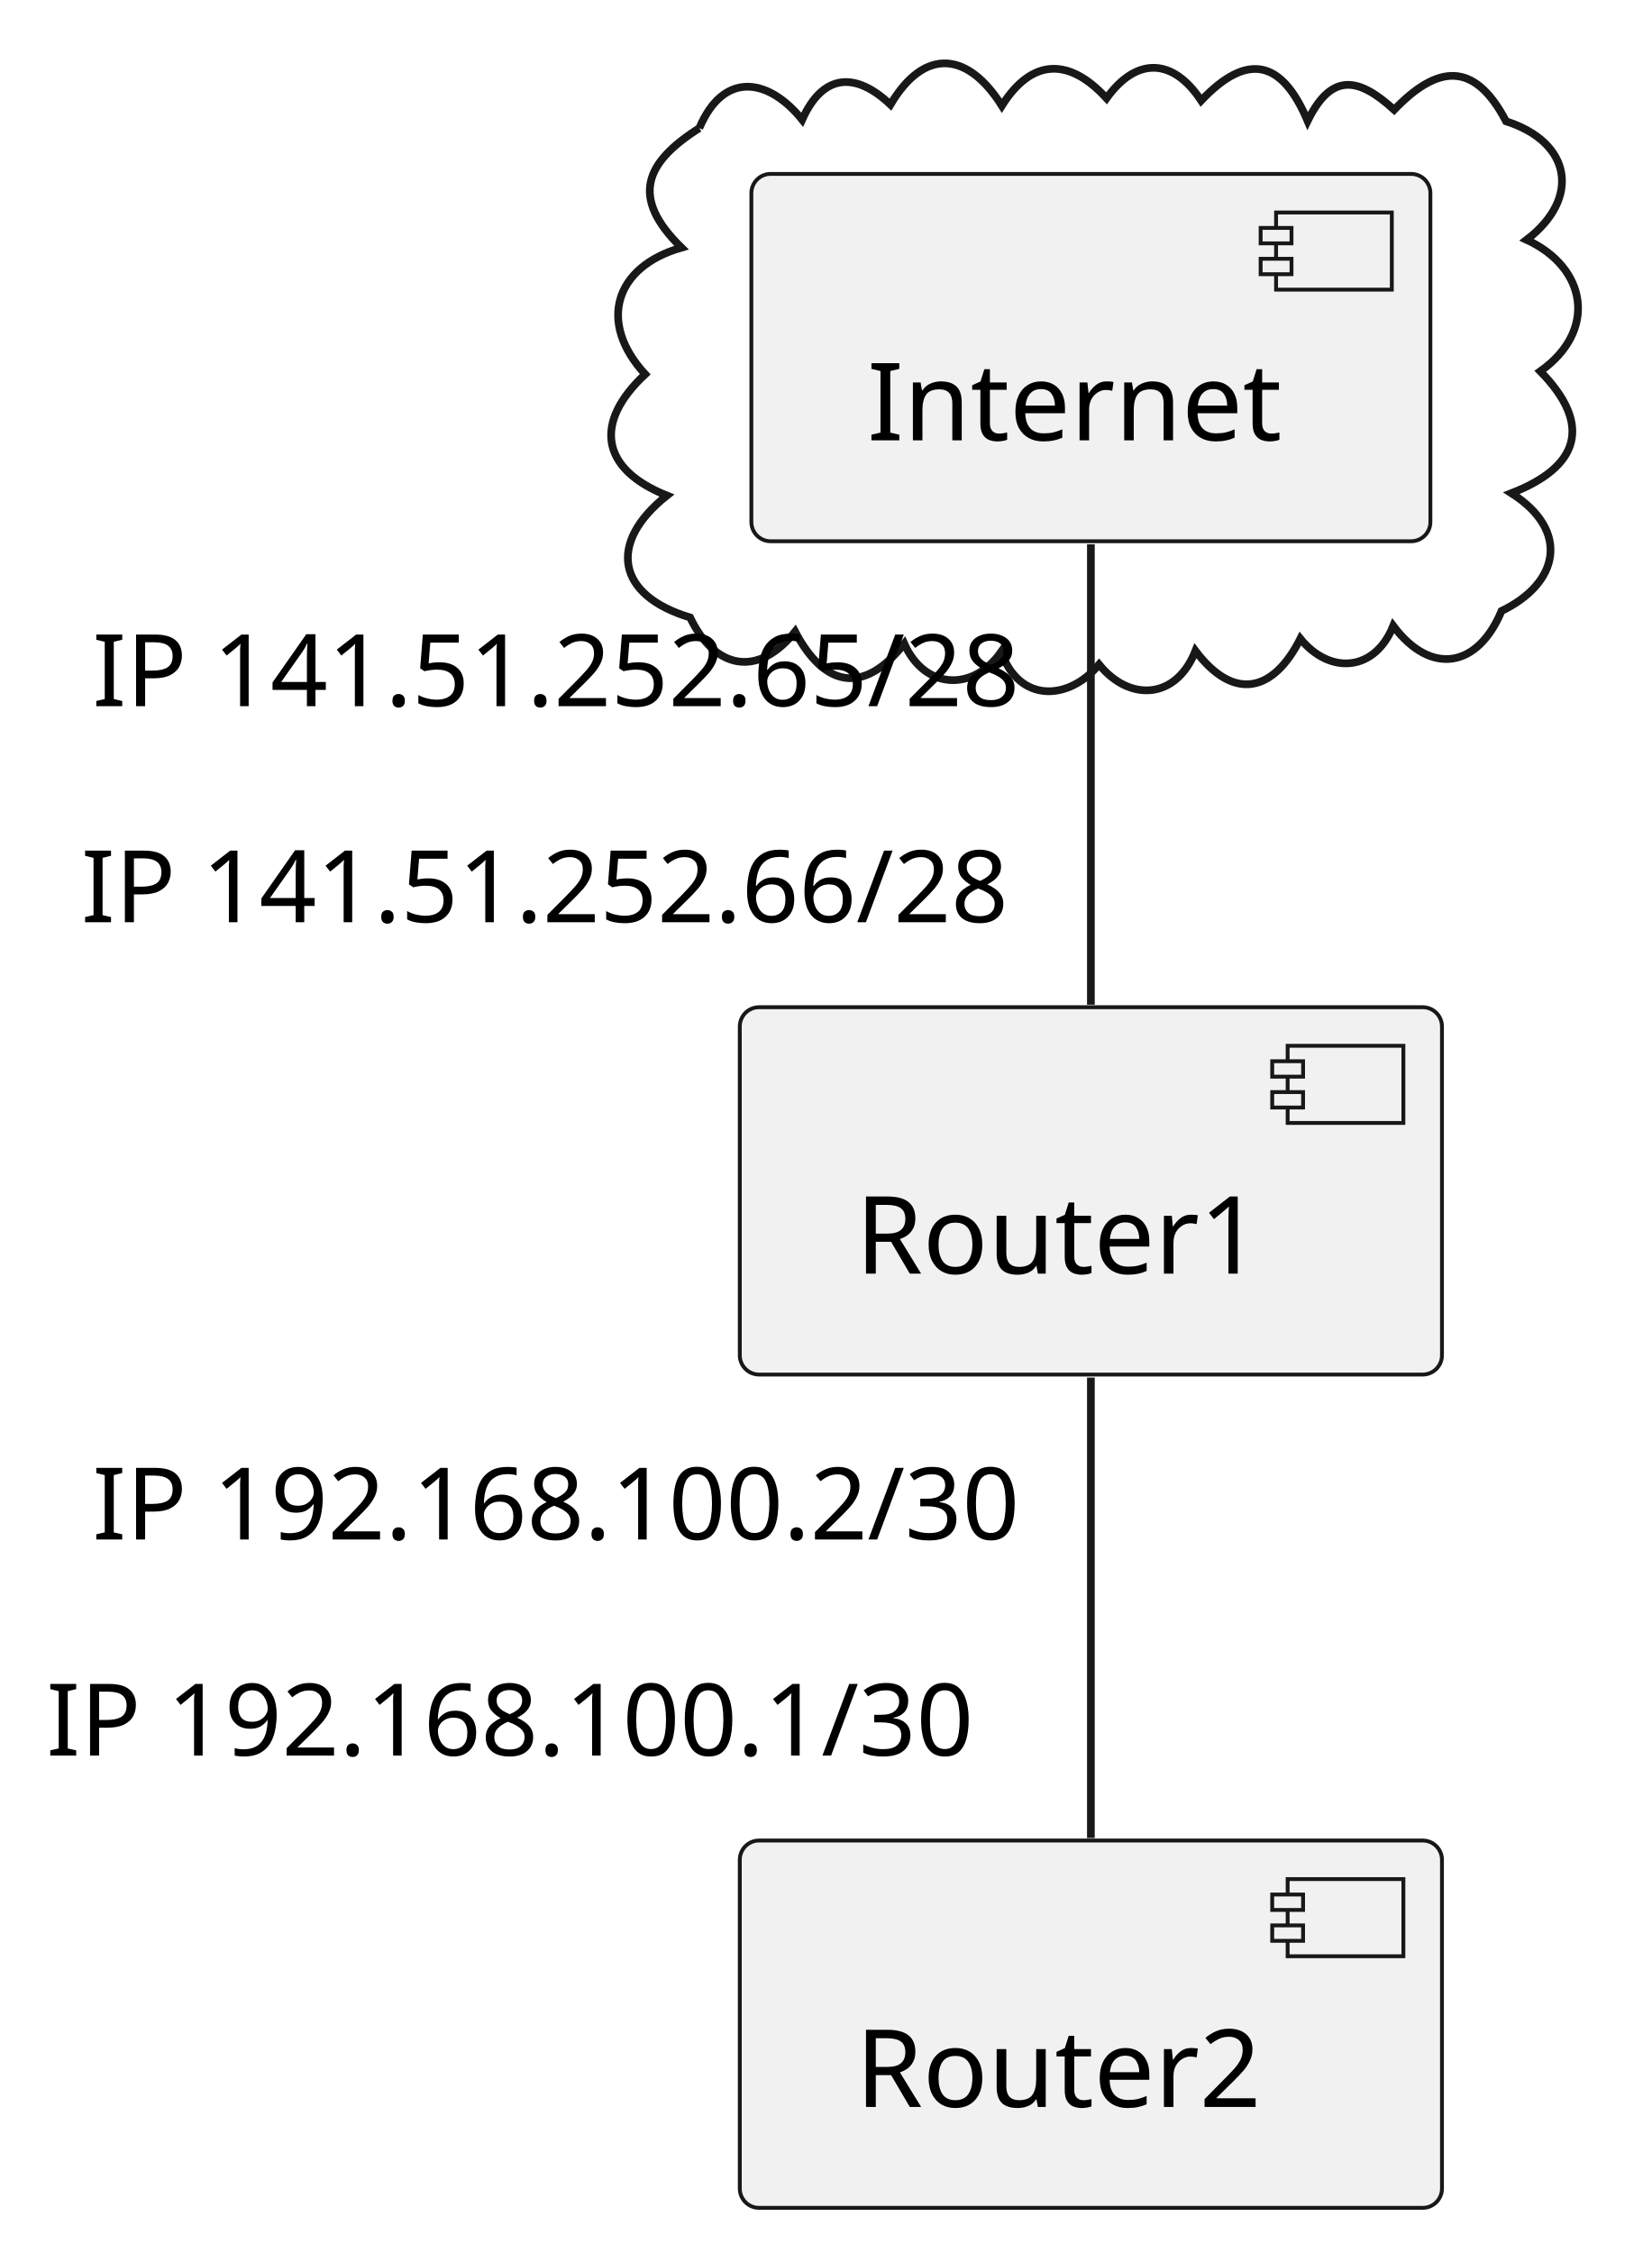
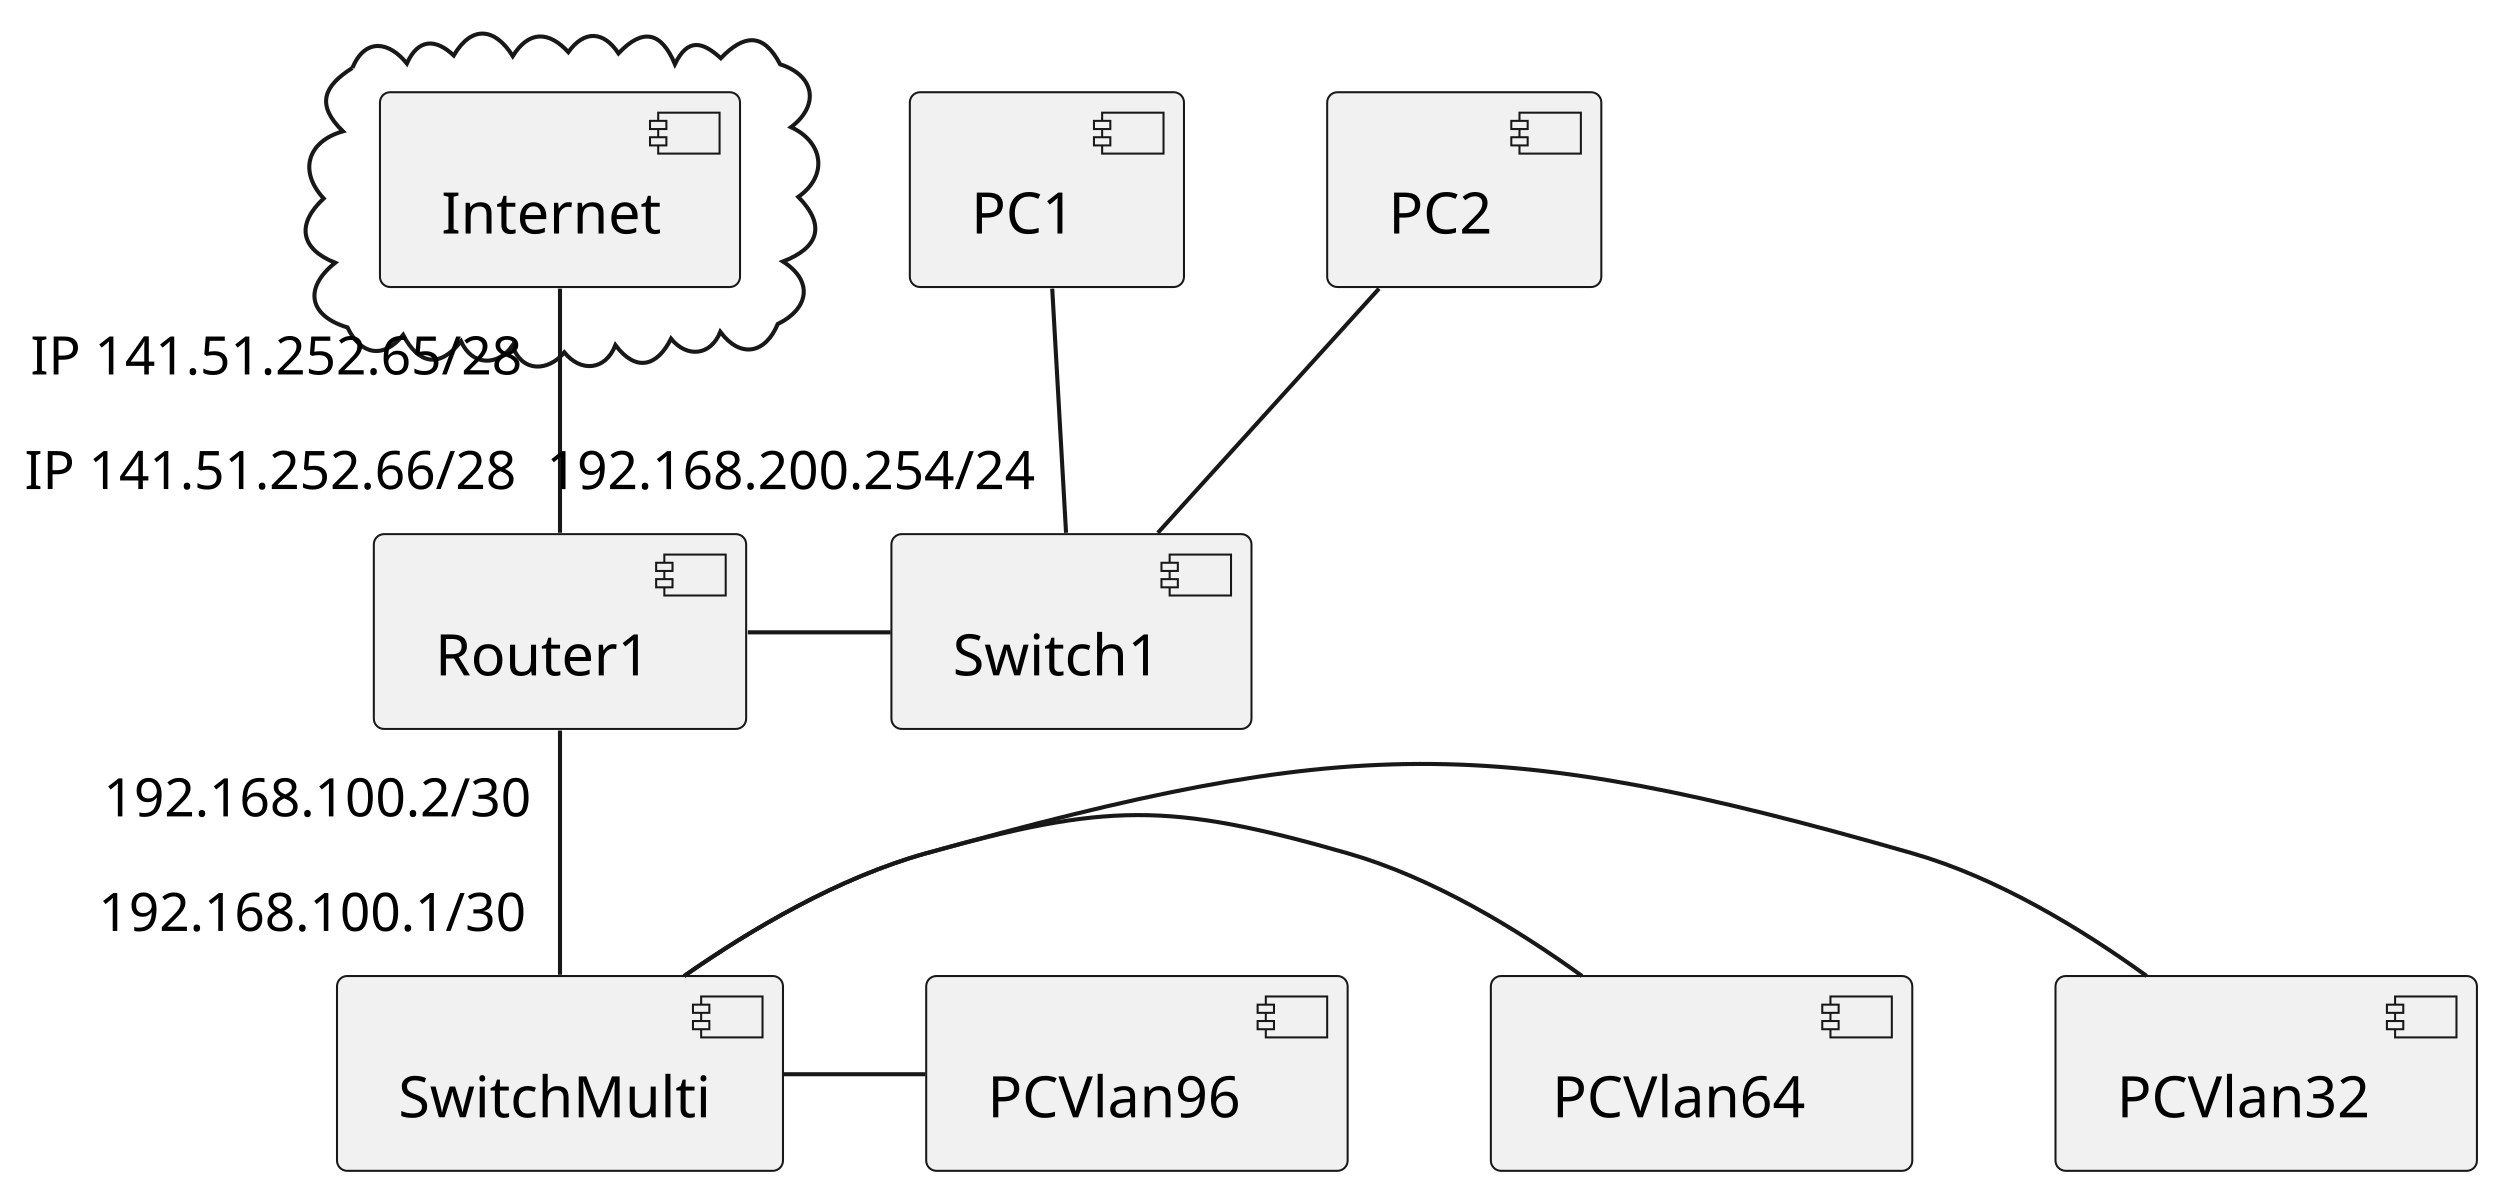
- <svg xmlns="http://www.w3.org/2000/svg" contentStyleType="text/css" height="292px" preserveAspectRatio="none" style="width:214px;height:292px;background:#FFFFFF;" version="1.1" viewBox="0 0 214 292" width="214px" zoomAndPan="magnify">
+ <svg xmlns="http://www.w3.org/2000/svg" contentStyleType="text/css" height="292px" preserveAspectRatio="none" style="width:611px;height:292px;background:#FFFFFF;" version="1.1" viewBox="0 0 611 292" width="611px" zoomAndPan="magnify">
  <defs />
  <g>
    <g id="cluster_##3">
-       <path d="M90.625,16.611 C93.831,9.052 99.691,10.209 103.956,15.514 C106.672,9.454 110.924,9.318 115.403,13.555 C119.876,6 125.516,6.823 129.836,13.708 C133.777,7.439 138.645,7.535 143.406,12.737 C147.303,7.32 152.041,7.529 155.667,13.041 C161.687,6.685 166.158,7.828 169.463,15.677 C172.612,9.24 176.17,10.123 180.68,14.23 C186.232,8.456 191.035,7.788 195.18,15.72 C203.633,18.42 204.919,25.683 197.847,31.079 C205.72,34.721 207.009,42.893 199.617,48.121 C206.515,55.161 204.524,60.566 195.873,63.92 C203.524,68.798 202.055,75.581 194.591,79.19 C191.561,86.485 185.489,87.681 180.559,81.113 C178.187,87.042 172.363,87.498 168.519,82.776 C165.078,89.637 159.933,90.998 154.927,84.352 C152.481,90.597 146.462,91.066 142.433,86.12 C138.59,90.782 132.11,91.23 129.75,84.474 C126.148,89.632 119.857,89.442 117.192,83.422 C111.9,90.142 106.801,89.031 103.044,81.858 C98.183,87.945 92.585,86.66 89.437,80.026 C79.915,77.179 78.695,70.355 86.429,64.223 C77.773,60.767 76.958,54.7 83.617,48.504 C77.419,41.791 79.688,34.56 88.318,32.095 C81.653,25.59 83.587,21.075 90.625,16.611 " fill="none" style="stroke:#181818;stroke-width:1.0;" />
+       <path d="M86.112,16.611 C89.319,9.052 95.178,10.209 99.443,15.514 C102.16,9.454 106.411,9.318 110.89,13.555 C115.364,6 121.004,6.823 125.324,13.708 C129.265,7.439 134.132,7.535 138.894,12.737 C142.791,7.32 147.528,7.529 151.155,13.041 C157.174,6.685 161.645,7.828 164.95,15.677 C168.1,9.24 171.657,10.123 176.167,14.23 C181.72,8.456 186.523,7.788 190.668,15.72 C199.121,18.42 200.406,25.683 193.334,31.079 C201.207,34.721 202.497,42.893 195.105,48.121 C202.003,55.161 200.011,60.566 191.36,63.92 C199.012,68.798 197.542,75.581 190.079,79.19 C187.048,86.485 180.977,87.681 176.047,81.113 C173.675,87.042 167.85,87.498 164.007,82.776 C160.566,89.637 155.421,90.998 150.414,84.352 C147.969,90.597 141.95,91.066 137.92,86.12 C134.078,90.782 127.598,91.23 125.237,84.474 C121.635,89.632 115.345,89.442 112.68,83.422 C107.387,90.142 102.288,89.031 98.532,81.858 C93.671,87.945 88.072,86.66 84.924,80.026 C75.403,77.179 74.183,70.355 81.916,64.223 C73.261,60.767 72.445,54.7 79.105,48.504 C72.906,41.791 75.175,34.56 83.806,32.095 C77.14,25.59 79.074,21.075 86.112,16.611 " fill="none" style="stroke:#181818;stroke-width:1.0;" />
    </g>
    <g id="elem_Internet">
-       <rect fill="#F1F1F1" height="47.609" rx="2.5" ry="2.5" style="stroke:#181818;stroke-width:0.5;" width="88" x="97.375" y="22.54" />
-       <rect fill="#F1F1F1" height="10" style="stroke:#181818;stroke-width:0.5;" width="15" x="165.375" y="27.54" />
-       <rect fill="#F1F1F1" height="2" style="stroke:#181818;stroke-width:0.5;" width="4" x="163.375" y="29.54" />
-       <rect fill="#F1F1F1" height="2" style="stroke:#181818;stroke-width:0.5;" width="4" x="163.375" y="33.54" />
-       <text fill="#000000" font-family="sans-serif" font-size="14" lengthAdjust="spacing" textLength="48" x="112.375" y="57.073">Internet</text>
+       <rect fill="#F1F1F1" height="47.609" rx="2.5" ry="2.5" style="stroke:#181818;stroke-width:0.5;" width="88" x="92.862" y="22.54" />
+       <rect fill="#F1F1F1" height="10" style="stroke:#181818;stroke-width:0.5;" width="15" x="160.863" y="27.54" />
+       <rect fill="#F1F1F1" height="2" style="stroke:#181818;stroke-width:0.5;" width="4" x="158.863" y="29.54" />
+       <rect fill="#F1F1F1" height="2" style="stroke:#181818;stroke-width:0.5;" width="4" x="158.863" y="33.54" />
+       <text fill="#000000" font-family="sans-serif" font-size="14" lengthAdjust="spacing" textLength="48" x="107.862" y="57.073">Internet</text>
    </g>
    <g id="elem_Router1">
-       <rect fill="#F1F1F1" height="47.609" rx="2.5" ry="2.5" style="stroke:#181818;stroke-width:0.5;" width="91" x="95.875" y="130.54" />
-       <rect fill="#F1F1F1" height="10" style="stroke:#181818;stroke-width:0.5;" width="15" x="166.875" y="135.54" />
-       <rect fill="#F1F1F1" height="2" style="stroke:#181818;stroke-width:0.5;" width="4" x="164.875" y="137.54" />
-       <rect fill="#F1F1F1" height="2" style="stroke:#181818;stroke-width:0.5;" width="4" x="164.875" y="141.54" />
-       <text fill="#000000" font-family="sans-serif" font-size="14" lengthAdjust="spacing" textLength="51" x="110.875" y="165.073">Router1</text>
+       <rect fill="#F1F1F1" height="47.609" rx="2.5" ry="2.5" style="stroke:#181818;stroke-width:0.5;" width="91" x="91.362" y="130.54" />
+       <rect fill="#F1F1F1" height="10" style="stroke:#181818;stroke-width:0.5;" width="15" x="162.363" y="135.54" />
+       <rect fill="#F1F1F1" height="2" style="stroke:#181818;stroke-width:0.5;" width="4" x="160.363" y="137.54" />
+       <rect fill="#F1F1F1" height="2" style="stroke:#181818;stroke-width:0.5;" width="4" x="160.363" y="141.54" />
+       <text fill="#000000" font-family="sans-serif" font-size="14" lengthAdjust="spacing" textLength="51" x="106.362" y="165.073">Router1</text>
    </g>
-     <g id="elem_Router2">
-       <rect fill="#F1F1F1" height="47.609" rx="2.5" ry="2.5" style="stroke:#181818;stroke-width:0.5;" width="91" x="95.875" y="238.54" />
-       <rect fill="#F1F1F1" height="10" style="stroke:#181818;stroke-width:0.5;" width="15" x="166.875" y="243.54" />
-       <rect fill="#F1F1F1" height="2" style="stroke:#181818;stroke-width:0.5;" width="4" x="164.875" y="245.54" />
-       <rect fill="#F1F1F1" height="2" style="stroke:#181818;stroke-width:0.5;" width="4" x="164.875" y="249.54" />
-       <text fill="#000000" font-family="sans-serif" font-size="14" lengthAdjust="spacing" textLength="51" x="110.875" y="273.073">Router2</text>
+     <g id="elem_Switch1">
+       <rect fill="#F1F1F1" height="47.609" rx="2.5" ry="2.5" style="stroke:#181818;stroke-width:0.5;" width="88" x="217.863" y="130.54" />
+       <rect fill="#F1F1F1" height="10" style="stroke:#181818;stroke-width:0.5;" width="15" x="285.863" y="135.54" />
+       <rect fill="#F1F1F1" height="2" style="stroke:#181818;stroke-width:0.5;" width="4" x="283.863" y="137.54" />
+       <rect fill="#F1F1F1" height="2" style="stroke:#181818;stroke-width:0.5;" width="4" x="283.863" y="141.54" />
+       <text fill="#000000" font-family="sans-serif" font-size="14" lengthAdjust="spacing" textLength="48" x="232.863" y="165.073">Switch1</text>
+     </g>
+     <g id="elem_SwitchMulti">
+       <rect fill="#F1F1F1" height="47.609" rx="2.5" ry="2.5" style="stroke:#181818;stroke-width:0.5;" width="109" x="82.362" y="238.54" />
+       <rect fill="#F1F1F1" height="10" style="stroke:#181818;stroke-width:0.5;" width="15" x="171.363" y="243.54" />
+       <rect fill="#F1F1F1" height="2" style="stroke:#181818;stroke-width:0.5;" width="4" x="169.363" y="245.54" />
+       <rect fill="#F1F1F1" height="2" style="stroke:#181818;stroke-width:0.5;" width="4" x="169.363" y="249.54" />
+       <text fill="#000000" font-family="sans-serif" font-size="14" lengthAdjust="spacing" textLength="69" x="97.362" y="273.073">SwitchMulti</text>
+     </g>
+     <g id="elem_PC1">
+       <rect fill="#F1F1F1" height="47.609" rx="2.5" ry="2.5" style="stroke:#181818;stroke-width:0.5;" width="67" x="222.363" y="22.54" />
+       <rect fill="#F1F1F1" height="10" style="stroke:#181818;stroke-width:0.5;" width="15" x="269.363" y="27.54" />
+       <rect fill="#F1F1F1" height="2" style="stroke:#181818;stroke-width:0.5;" width="4" x="267.363" y="29.54" />
+       <rect fill="#F1F1F1" height="2" style="stroke:#181818;stroke-width:0.5;" width="4" x="267.363" y="33.54" />
+       <text fill="#000000" font-family="sans-serif" font-size="14" lengthAdjust="spacing" textLength="27" x="237.363" y="57.073">PC1</text>
+     </g>
+     <g id="elem_PC2">
+       <rect fill="#F1F1F1" height="47.609" rx="2.5" ry="2.5" style="stroke:#181818;stroke-width:0.5;" width="67" x="324.363" y="22.54" />
+       <rect fill="#F1F1F1" height="10" style="stroke:#181818;stroke-width:0.5;" width="15" x="371.363" y="27.54" />
+       <rect fill="#F1F1F1" height="2" style="stroke:#181818;stroke-width:0.5;" width="4" x="369.363" y="29.54" />
+       <rect fill="#F1F1F1" height="2" style="stroke:#181818;stroke-width:0.5;" width="4" x="369.363" y="33.54" />
+       <text fill="#000000" font-family="sans-serif" font-size="14" lengthAdjust="spacing" textLength="27" x="339.363" y="57.073">PC2</text>
+     </g>
+     <g id="elem_PCVlan32">
+       <rect fill="#F1F1F1" height="47.609" rx="2.5" ry="2.5" style="stroke:#181818;stroke-width:0.5;" width="103" x="502.363" y="238.54" />
+       <rect fill="#F1F1F1" height="10" style="stroke:#181818;stroke-width:0.5;" width="15" x="585.362" y="243.54" />
+       <rect fill="#F1F1F1" height="2" style="stroke:#181818;stroke-width:0.5;" width="4" x="583.362" y="245.54" />
+       <rect fill="#F1F1F1" height="2" style="stroke:#181818;stroke-width:0.5;" width="4" x="583.362" y="249.54" />
+       <text fill="#000000" font-family="sans-serif" font-size="14" lengthAdjust="spacing" textLength="63" x="517.362" y="273.073">PCVlan32</text>
+     </g>
+     <g id="elem_PCVlan64">
+       <rect fill="#F1F1F1" height="47.609" rx="2.5" ry="2.5" style="stroke:#181818;stroke-width:0.5;" width="103" x="364.363" y="238.54" />
+       <rect fill="#F1F1F1" height="10" style="stroke:#181818;stroke-width:0.5;" width="15" x="447.363" y="243.54" />
+       <rect fill="#F1F1F1" height="2" style="stroke:#181818;stroke-width:0.5;" width="4" x="445.363" y="245.54" />
+       <rect fill="#F1F1F1" height="2" style="stroke:#181818;stroke-width:0.5;" width="4" x="445.363" y="249.54" />
+       <text fill="#000000" font-family="sans-serif" font-size="14" lengthAdjust="spacing" textLength="63" x="379.363" y="273.073">PCVlan64</text>
+     </g>
+     <g id="elem_PCVlan96">
+       <rect fill="#F1F1F1" height="47.609" rx="2.5" ry="2.5" style="stroke:#181818;stroke-width:0.5;" width="103" x="226.363" y="238.54" />
+       <rect fill="#F1F1F1" height="10" style="stroke:#181818;stroke-width:0.5;" width="15" x="309.363" y="243.54" />
+       <rect fill="#F1F1F1" height="2" style="stroke:#181818;stroke-width:0.5;" width="4" x="307.363" y="245.54" />
+       <rect fill="#F1F1F1" height="2" style="stroke:#181818;stroke-width:0.5;" width="4" x="307.363" y="249.54" />
+       <text fill="#000000" font-family="sans-serif" font-size="14" lengthAdjust="spacing" textLength="63" x="241.363" y="273.073">PCVlan96</text>
    </g>
    <g id="link_Internet_Router1">
-       <path d="M141.375,70.54 C141.375,88.2 141.375,112.48 141.375,130.22 " fill="none" id="Internet-Router1" style="stroke:#181818;stroke-width:1.0;" />
-       <text fill="#000000" font-family="sans-serif" font-size="13" lengthAdjust="spacing" textLength="116" x="11.963" y="91.521">IP 141.51.252.65/28</text>
-       <text fill="#000000" font-family="sans-serif" font-size="13" lengthAdjust="spacing" textLength="116" x="10.512" y="119.528">IP 141.51.252.66/28</text>
+       <path d="M136.863,70.54 C136.863,88.2 136.863,112.48 136.863,130.22 " fill="none" id="Internet-Router1" style="stroke:#181818;stroke-width:1.0;" />
+       <text fill="#000000" font-family="sans-serif" font-size="13" lengthAdjust="spacing" textLength="116" x="7.45" y="91.521">IP 141.51.252.65/28</text>
+       <text fill="#000000" font-family="sans-serif" font-size="13" lengthAdjust="spacing" textLength="116" x="6" y="119.528">IP 141.51.252.66/28</text>
    </g>
-     <g id="link_Router1_Router2">
-       <path d="M141.375,178.54 C141.375,196.2 141.375,220.48 141.375,238.22 " fill="none" id="Router1-Router2" style="stroke:#181818;stroke-width:1.0;" />
-       <text fill="#000000" font-family="sans-serif" font-size="13" lengthAdjust="spacing" textLength="116" x="11.963" y="199.521">IP 192.168.100.2/30</text>
-       <text fill="#000000" font-family="sans-serif" font-size="13" lengthAdjust="spacing" textLength="116" x="6" y="227.528">IP 192.168.100.1/30</text>
+     <g id="link_Router1_SwitchMulti">
+       <path d="M136.863,178.54 C136.863,196.2 136.863,220.48 136.863,238.22 " fill="none" id="Router1-SwitchMulti" style="stroke:#181818;stroke-width:1.0;" />
+       <text fill="#000000" font-family="sans-serif" font-size="13" lengthAdjust="spacing" textLength="100" x="25.3" y="199.521">192.168.100.2/30</text>
+       <text fill="#000000" font-family="sans-serif" font-size="13" lengthAdjust="spacing" textLength="100" x="24.05" y="227.528">192.168.100.1/30</text>
+     </g>
+     <g id="link_SwitchMulti_PCVlan32">
+       <path d="M167.222,238.52 C183.702,227.02 205.032,214.48 226.363,208.54 C329.553,179.82 364.392,179.04 467.363,208.54 C488.123,214.49 508.743,227.03 524.643,238.53 " fill="none" id="SwitchMulti-PCVlan32" style="stroke:#181818;stroke-width:1.0;" />
+     </g>
+     <g id="link_SwitchMulti_PCVlan64">
+       <path d="M167.222,238.52 C183.702,227.02 205.032,214.48 226.363,208.54 C270.462,196.27 285.353,195.93 329.363,208.54 C350.123,214.49 370.743,227.03 386.642,238.53 " fill="none" id="SwitchMulti-PCVlan64" style="stroke:#181818;stroke-width:1.0;" />
+     </g>
+     <g id="link_SwitchMulti_PCVlan96">
+       <path d="M191.393,262.54 C202.982,262.54 214.583,262.54 226.183,262.54 " fill="none" id="SwitchMulti-PCVlan96" style="stroke:#181818;stroke-width:1.0;" />
+     </g>
+     <g id="link_Router1_Switch1">
+       <path d="M182.762,154.54 C194.403,154.54 206.042,154.54 217.673,154.54 " fill="none" id="Router1-Switch1" style="stroke:#181818;stroke-width:1.0;" />
+       <text fill="#000000" font-family="sans-serif" font-size="13" lengthAdjust="spacing" textLength="114" x="133.6" y="119.537">192.168.200.254/24</text>
+     </g>
+     <g id="link_PC1_Switch1">
+       <path d="M257.163,70.54 C258.163,88.2 259.543,112.48 260.543,130.22 " fill="none" id="PC1-Switch1" style="stroke:#181818;stroke-width:1.0;" />
+     </g>
+     <g id="link_PC2_Switch1">
+       <path d="M337.033,70.54 C321.043,88.2 299.053,112.48 282.983,130.22 " fill="none" id="PC2-Switch1" style="stroke:#181818;stroke-width:1.0;" />
    </g>
  </g>
</svg>
